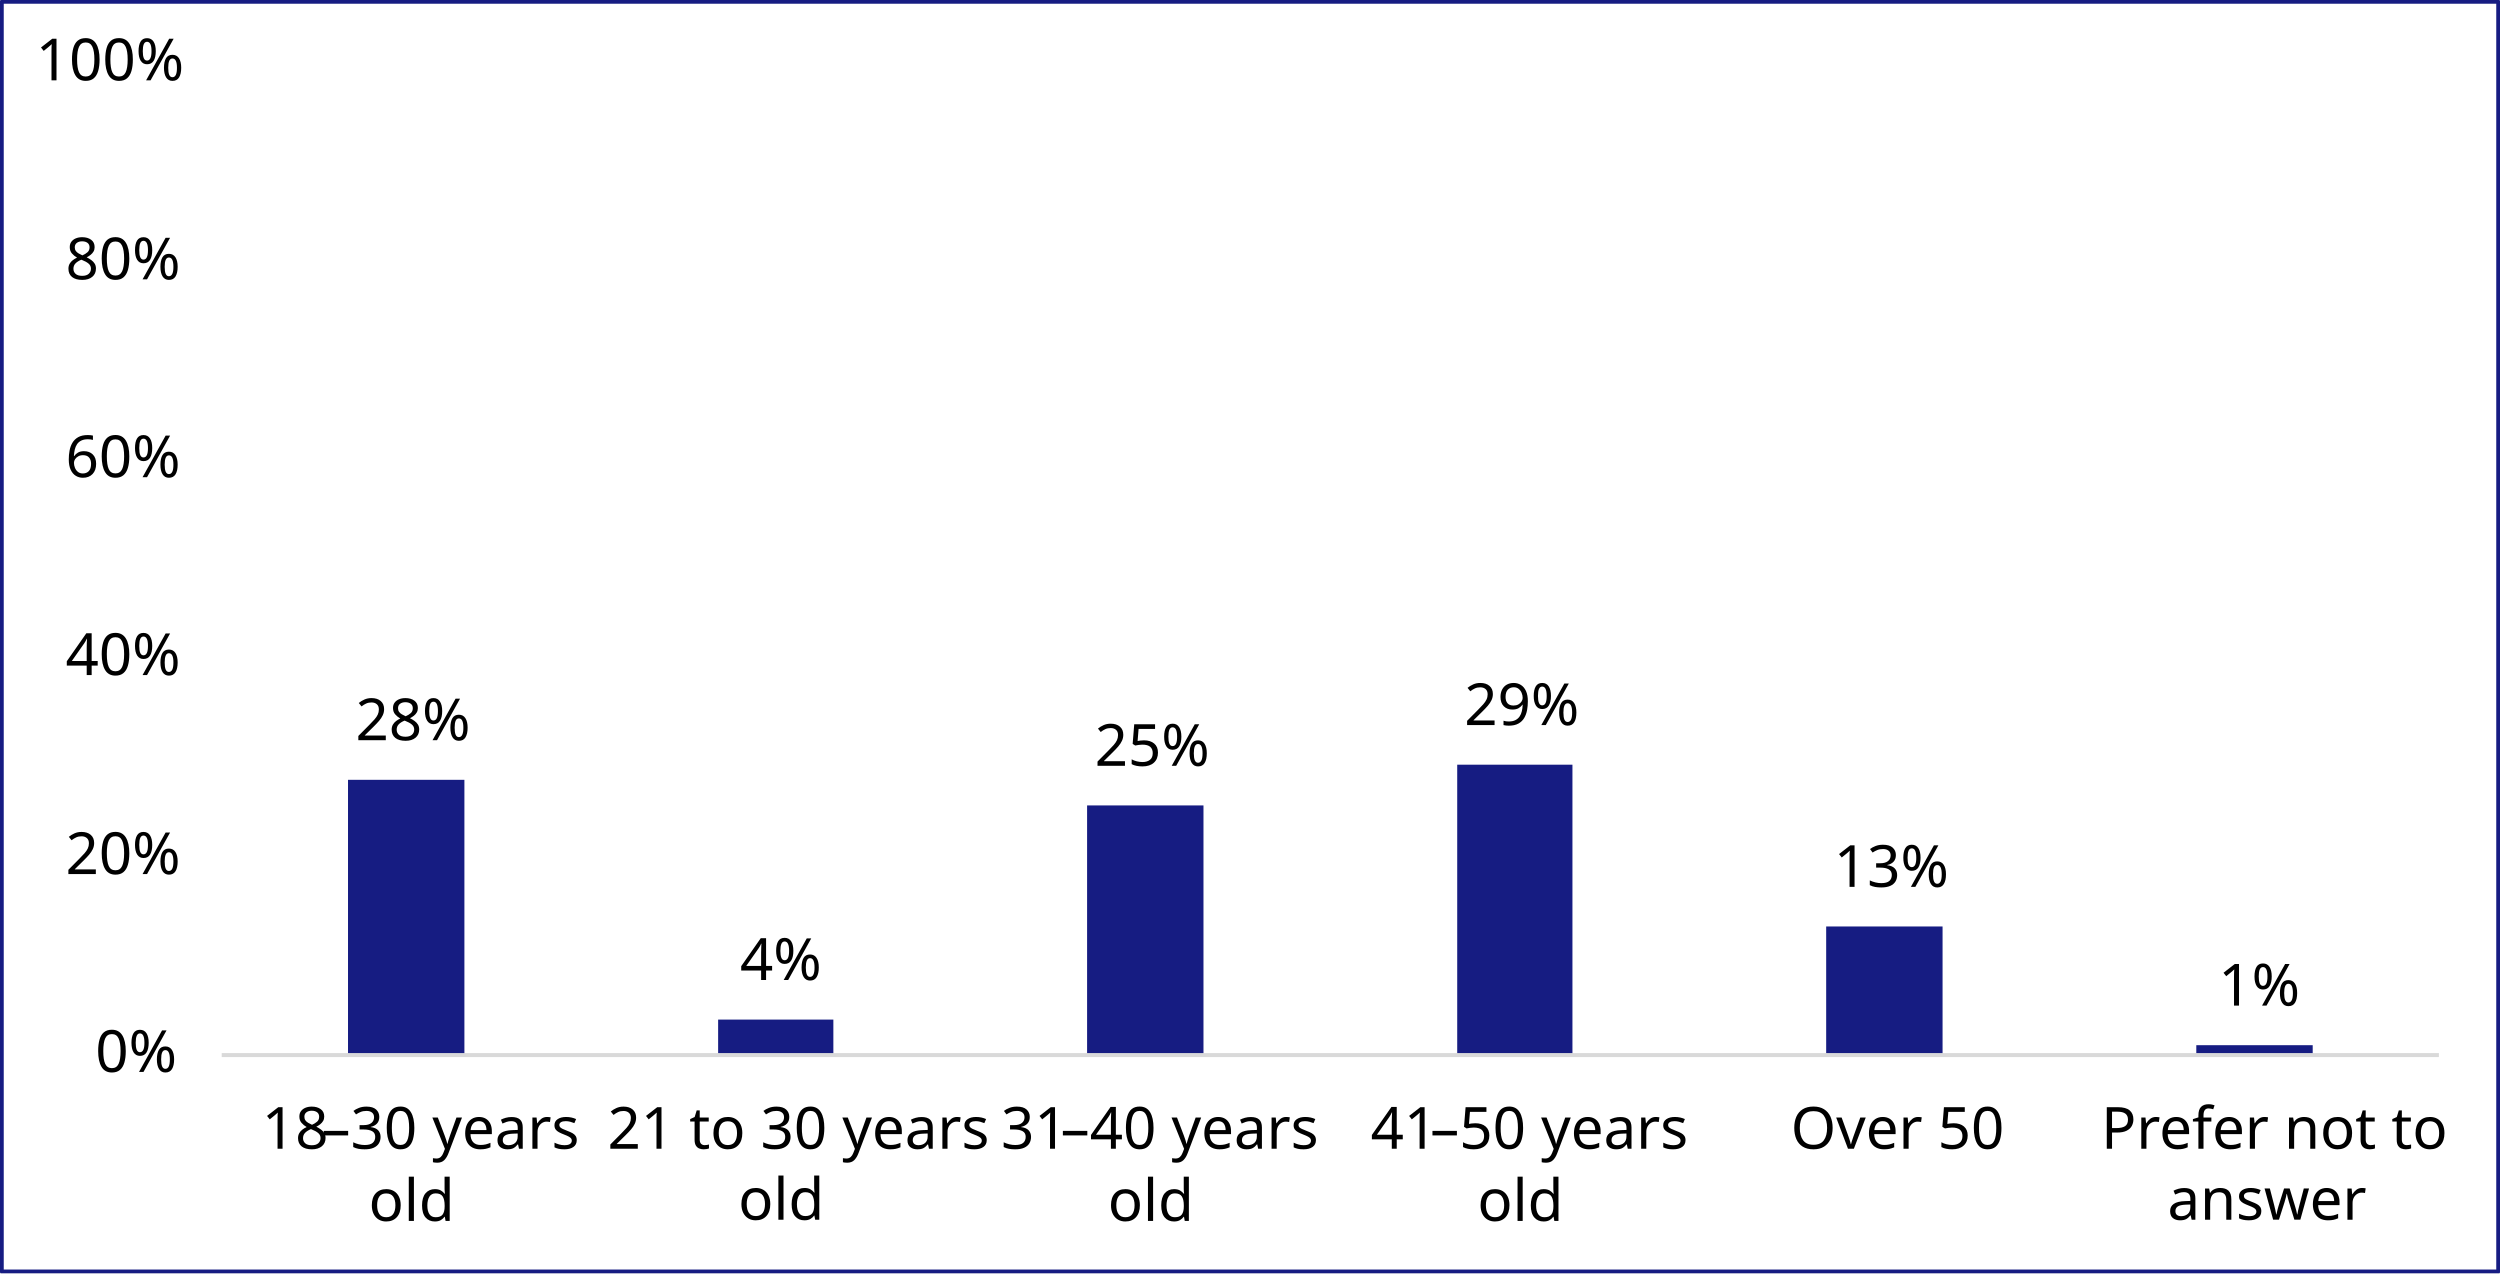
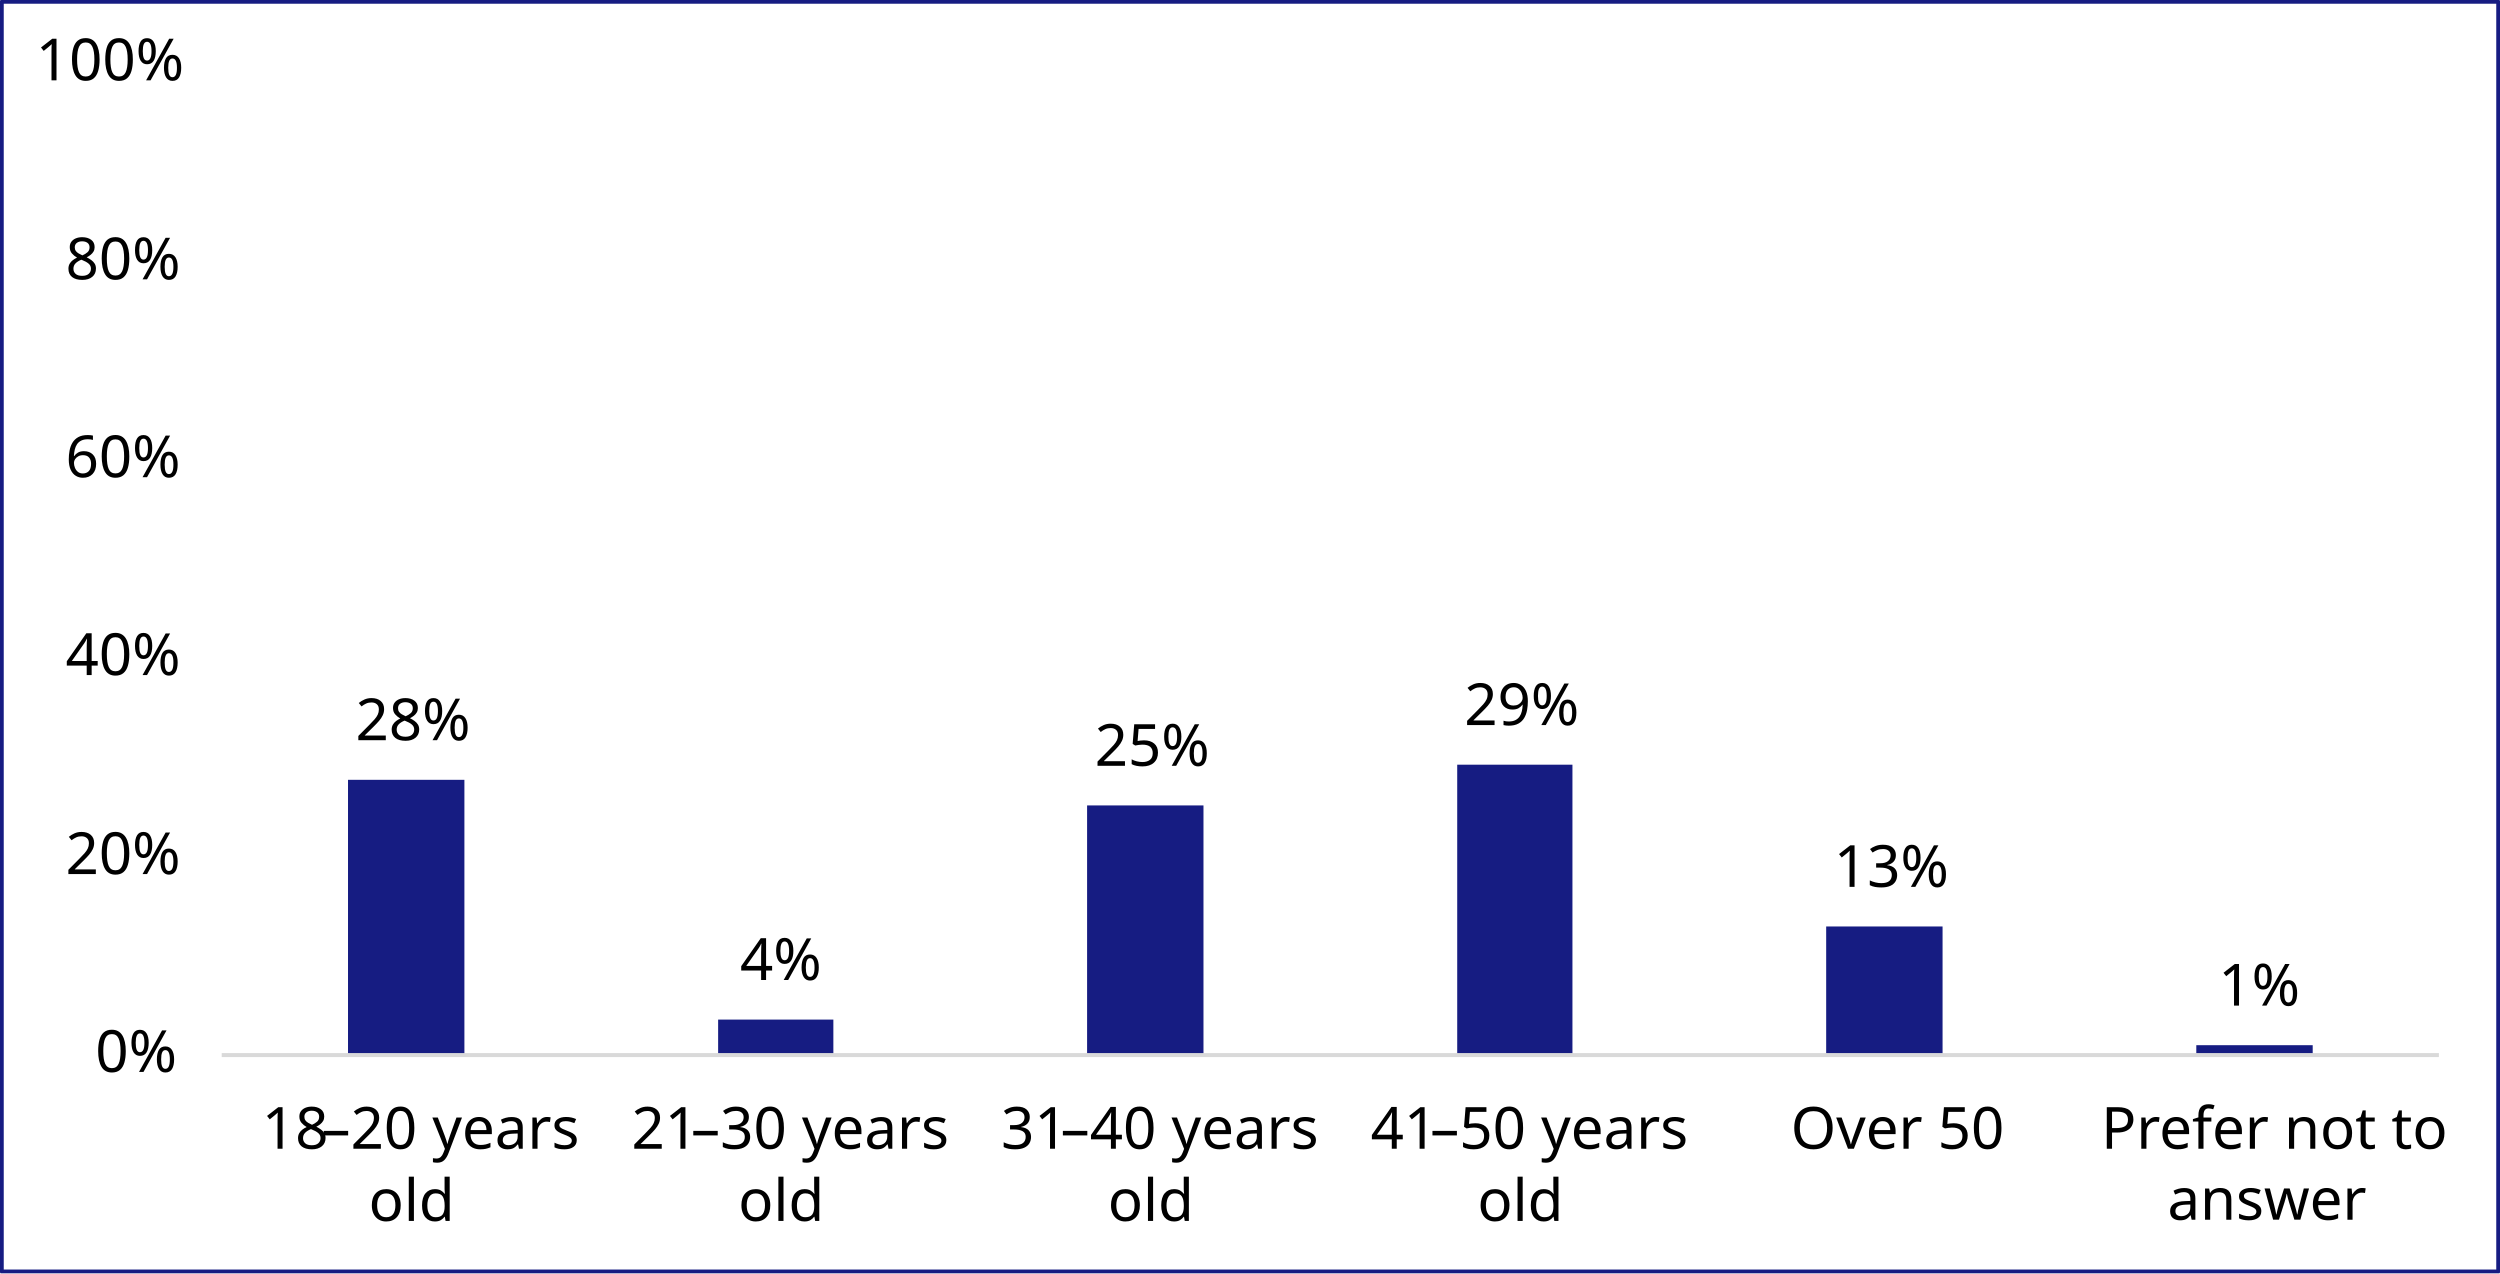
<svg xmlns="http://www.w3.org/2000/svg" width="2148" height="1094" xml:space="preserve" overflow="hidden">
  <defs>
    <clipPath id="clip0">
      <rect x="-1" y="-1" width="2148" height="1094" />
    </clipPath>
    <clipPath id="clip1">
      <rect x="189" y="53" width="1909" height="856" />
    </clipPath>
    <clipPath id="clip2">
      <rect x="0" y="0" width="2145" height="1090" />
    </clipPath>
    <clipPath id="clip3">
      <rect x="0" y="0" width="2145" height="1090" />
    </clipPath>
    <clipPath id="clip4">
      <rect x="0" y="0" width="2145" height="1090" />
    </clipPath>
    <clipPath id="clip5">
      <rect x="0" y="0" width="2145" height="1090" />
    </clipPath>
    <clipPath id="clip6">
      <rect x="0" y="0" width="2145" height="1090" />
    </clipPath>
    <clipPath id="clip7">
      <rect x="0" y="0" width="2145" height="1090" />
    </clipPath>
    <clipPath id="clip8">
      <rect x="0" y="0" width="2145" height="1090" />
    </clipPath>
    <clipPath id="clip9">
      <rect x="0" y="0" width="2145" height="1090" />
    </clipPath>
    <clipPath id="clip10">
      <rect x="0" y="0" width="2145" height="1090" />
    </clipPath>
    <clipPath id="clip11">
      <rect x="0" y="0" width="2145" height="1090" />
    </clipPath>
    <clipPath id="clip12">
      <rect x="0" y="0" width="2145" height="1090" />
    </clipPath>
    <clipPath id="clip13">
      <rect x="0" y="0" width="2145" height="1090" />
    </clipPath>
    <clipPath id="clip14">
      <rect x="0" y="0" width="2145" height="1090" />
    </clipPath>
    <clipPath id="clip15">
      <rect x="0" y="0" width="2145" height="1090" />
    </clipPath>
    <clipPath id="clip16">
      <rect x="0" y="0" width="2145" height="1090" />
    </clipPath>
    <clipPath id="clip17">
      <rect x="0" y="0" width="2145" height="1090" />
    </clipPath>
    <clipPath id="clip18">
      <rect x="0" y="0" width="2145" height="1090" />
    </clipPath>
    <clipPath id="clip19">
      <rect x="0" y="0" width="2145" height="1090" />
    </clipPath>
    <clipPath id="clip20">
      <rect x="0" y="0" width="2145" height="1090" />
    </clipPath>
    <clipPath id="clip21">
      <rect x="0" y="0" width="2145" height="1090" />
    </clipPath>
    <clipPath id="clip22">
      <rect x="0" y="0" width="2145" height="1090" />
    </clipPath>
    <clipPath id="clip23">
      <rect x="0" y="0" width="2145" height="1090" />
    </clipPath>
    <clipPath id="clip24">
      <rect x="0" y="0" width="2145" height="1090" />
    </clipPath>
    <clipPath id="clip25">
      <rect x="0" y="0" width="2145" height="1090" />
    </clipPath>
    <clipPath id="clip26">
      <rect x="0" y="0" width="2145" height="1090" />
    </clipPath>
    <clipPath id="clip27">
      <rect x="0" y="0" width="2145" height="1090" />
    </clipPath>
    <clipPath id="clip28">
      <rect x="0" y="0" width="2145" height="1090" />
    </clipPath>
    <clipPath id="clip29">
      <rect x="0" y="0" width="2145" height="1090" />
    </clipPath>
    <clipPath id="clip30">
      <rect x="0" y="0" width="2145" height="1090" />
    </clipPath>
    <clipPath id="clip31">
+       <rect x="0" y="0" width="2145" height="1090" />
+     </clipPath>
+     <clipPath id="clip32">
+       <rect x="0" y="0" width="2145" height="1090" />
+     </clipPath>
+     <clipPath id="clip33">
      <rect x="0" y="0" width="2145" height="1090" />
    </clipPath>
  </defs>
  <g clip-path="url(#clip0)" transform="translate(1 1)">
    <rect x="0" y="0" width="2145" height="1091" fill="#FFFFFF" />
    <g clip-path="url(#clip1)">
      <path d="M298.01 669.022 398.013 669.022 398.013 906 298.01 906ZM616.02 875.029 715.023 875.029 715.023 906 616.02 906ZM933.031 691.023 1033.03 691.023 1033.03 906 933.031 906ZM1251.04 656.021 1350.04 656.021 1350.04 906 1251.04 906ZM1568.05 795.026 1668.05 795.026 1668.05 906 1568.05 906ZM1886.06 897.029 1986.07 897.029 1986.07 906 1886.06 906Z" fill="#161C82" />
    </g>
    <g clip-path="url(#clip2)">
      <path d="M189.5 905.5 2094.5 905.5" stroke="#D9D9D9" stroke-width="3.438" stroke-linejoin="round" stroke-miterlimit="10" fill="none" fill-rule="evenodd" />
    </g>
    <g clip-path="url(#clip3)">
      <text font-family="Calibri,Calibri_MSFontService,sans-serif" font-weight="400" font-size="50" transform="matrix(1 0 0 1 304.477 635)">28%</text>
    </g>
    <g clip-path="url(#clip4)">
      <text font-family="Calibri,Calibri_MSFontService,sans-serif" font-weight="400" font-size="50" transform="matrix(1 0 0 1 634.804 841)">4%</text>
    </g>
    <g clip-path="url(#clip5)">
      <text font-family="Calibri,Calibri_MSFontService,sans-serif" font-weight="400" font-size="50" transform="matrix(1 0 0 1 939.579 657)">25%</text>
    </g>
    <g clip-path="url(#clip6)">
      <text font-family="Calibri,Calibri_MSFontService,sans-serif" font-weight="400" font-size="50" transform="matrix(1 0 0 1 1257.13 622)">29%</text>
    </g>
    <g clip-path="url(#clip7)">
      <text font-family="Calibri,Calibri_MSFontService,sans-serif" font-weight="400" font-size="50" transform="matrix(1 0 0 1 1574.68 761)">13%</text>
    </g>
    <g clip-path="url(#clip8)">
      <text font-family="Calibri,Calibri_MSFontService,sans-serif" font-weight="400" font-size="50" transform="matrix(1 0 0 1 1905.01 863)">1%</text>
    </g>
    <g clip-path="url(#clip9)">
      <text font-family="Calibri,Calibri_MSFontService,sans-serif" font-weight="400" font-size="50" transform="matrix(1 0 0 1 80.8962 920)">0%</text>
    </g>
    <g clip-path="url(#clip10)">
      <text font-family="Calibri,Calibri_MSFontService,sans-serif" font-weight="400" font-size="50" transform="matrix(1 0 0 1 55.3439 750)">20%</text>
    </g>
    <g clip-path="url(#clip11)">
      <text font-family="Calibri,Calibri_MSFontService,sans-serif" font-weight="400" font-size="50" transform="matrix(1 0 0 1 55.3439 579)">40%</text>
    </g>
    <g clip-path="url(#clip12)">
      <text font-family="Calibri,Calibri_MSFontService,sans-serif" font-weight="400" font-size="50" transform="matrix(1 0 0 1 55.3439 409)">60%</text>
    </g>
    <g clip-path="url(#clip13)">
      <text font-family="Calibri,Calibri_MSFontService,sans-serif" font-weight="400" font-size="50" transform="matrix(1 0 0 1 55.3439 239)">80%</text>
    </g>
    <g clip-path="url(#clip14)">
      <text font-family="Calibri,Calibri_MSFontService,sans-serif" font-weight="400" font-size="50" transform="matrix(1 0 0 1 29.7917 68)">100%</text>
    </g>
    <g clip-path="url(#clip15)">
      <text font-family="Calibri,Calibri_MSFontService,sans-serif" font-weight="400" font-size="50" transform="matrix(1 0 0 1 224.017 986)">18</text>
    </g>
    <g clip-path="url(#clip16)">
      <text font-family="Calibri,Calibri_MSFontService,sans-serif" font-weight="400" font-size="50" transform="matrix(1 0 0 1 275.121 986)">–</text>
    </g>
    <g clip-path="url(#clip17)">
-       <text font-family="Calibri,Calibri_MSFontService,sans-serif" font-weight="400" font-size="50" transform="matrix(1 0 0 1 300.237 986)">30 years </text>
+       <text font-family="Calibri,Calibri_MSFontService,sans-serif" font-weight="400" font-size="50" transform="matrix(1 0 0 1 300.237 986)">20 years </text>
    </g>
    <g clip-path="url(#clip18)">
      <text font-family="Calibri,Calibri_MSFontService,sans-serif" font-weight="400" font-size="50" transform="matrix(1 0 0 1 315.729 1048)">old</text>
    </g>
    <g clip-path="url(#clip19)">
-       <text font-family="Calibri,Calibri_MSFontService,sans-serif" font-weight="400" font-size="50" transform="matrix(1 0 0 1 520.999 986)">21 to 30 years</text>
+       <text font-family="Calibri,Calibri_MSFontService,sans-serif" font-weight="400" font-size="50" transform="matrix(1 0 0 1 541.568 986)">21</text>
    </g>
    <g clip-path="url(#clip20)">
-       <text font-family="Calibri,Calibri_MSFontService,sans-serif" font-weight="400" font-size="50" transform="matrix(1 0 0 1 633.28 1047)">old</text>
+       <text font-family="Calibri,Calibri_MSFontService,sans-serif" font-weight="400" font-size="50" transform="matrix(1 0 0 1 592.672 986)">–</text>
    </g>
    <g clip-path="url(#clip21)">
+       <text font-family="Calibri,Calibri_MSFontService,sans-serif" font-weight="400" font-size="50" transform="matrix(1 0 0 1 617.788 986)">30 years </text>
+     </g>
+     <g clip-path="url(#clip22)">
+       <text font-family="Calibri,Calibri_MSFontService,sans-serif" font-weight="400" font-size="50" transform="matrix(1 0 0 1 633.28 1048)">old</text>
+     </g>
+     <g clip-path="url(#clip23)">
      <text font-family="Calibri,Calibri_MSFontService,sans-serif" font-weight="400" font-size="50" transform="matrix(1 0 0 1 859.119 986)">31</text>
    </g>
-     <g clip-path="url(#clip22)">
+     <g clip-path="url(#clip24)">
      <text font-family="Calibri,Calibri_MSFontService,sans-serif" font-weight="400" font-size="50" transform="matrix(1 0 0 1 910.223 986)">–</text>
    </g>
-     <g clip-path="url(#clip23)">
+     <g clip-path="url(#clip25)">
      <text font-family="Calibri,Calibri_MSFontService,sans-serif" font-weight="400" font-size="50" transform="matrix(1 0 0 1 935.339 986)">40 years </text>
    </g>
-     <g clip-path="url(#clip24)">
+     <g clip-path="url(#clip26)">
      <text font-family="Calibri,Calibri_MSFontService,sans-serif" font-weight="400" font-size="50" transform="matrix(1 0 0 1 950.831 1048)">old</text>
    </g>
-     <g clip-path="url(#clip25)">
+     <g clip-path="url(#clip27)">
      <text font-family="Calibri,Calibri_MSFontService,sans-serif" font-weight="400" font-size="50" transform="matrix(1 0 0 1 1176.67 986)">41</text>
    </g>
-     <g clip-path="url(#clip26)">
+     <g clip-path="url(#clip28)">
      <text font-family="Calibri,Calibri_MSFontService,sans-serif" font-weight="400" font-size="50" transform="matrix(1 0 0 1 1227.77 986)">–</text>
    </g>
-     <g clip-path="url(#clip27)">
+     <g clip-path="url(#clip29)">
      <text font-family="Calibri,Calibri_MSFontService,sans-serif" font-weight="400" font-size="50" transform="matrix(1 0 0 1 1252.89 986)">50 years </text>
    </g>
-     <g clip-path="url(#clip28)">
+     <g clip-path="url(#clip30)">
      <text font-family="Calibri,Calibri_MSFontService,sans-serif" font-weight="400" font-size="50" transform="matrix(1 0 0 1 1268.38 1048)">old</text>
    </g>
-     <g clip-path="url(#clip29)">
+     <g clip-path="url(#clip31)">
      <text font-family="Calibri,Calibri_MSFontService,sans-serif" font-weight="400" font-size="50" transform="matrix(1 0 0 1 1537.59 986)">Over 50</text>
    </g>
-     <g clip-path="url(#clip30)">
+     <g clip-path="url(#clip32)">
      <text font-family="Calibri,Calibri_MSFontService,sans-serif" font-weight="400" font-size="50" transform="matrix(1 0 0 1 1804.31 986)">Prefer not to</text>
    </g>
-     <g clip-path="url(#clip31)">
+     <g clip-path="url(#clip33)">
      <text font-family="Calibri,Calibri_MSFontService,sans-serif" font-weight="400" font-size="50" transform="matrix(1 0 0 1 1861.27 1047)">answer</text>
    </g>
    <rect x="0.5" y="0.5" width="2145" height="1091" stroke="#161C82" stroke-width="3.438" stroke-linejoin="round" stroke-miterlimit="10" fill="none" />
  </g>
</svg>
